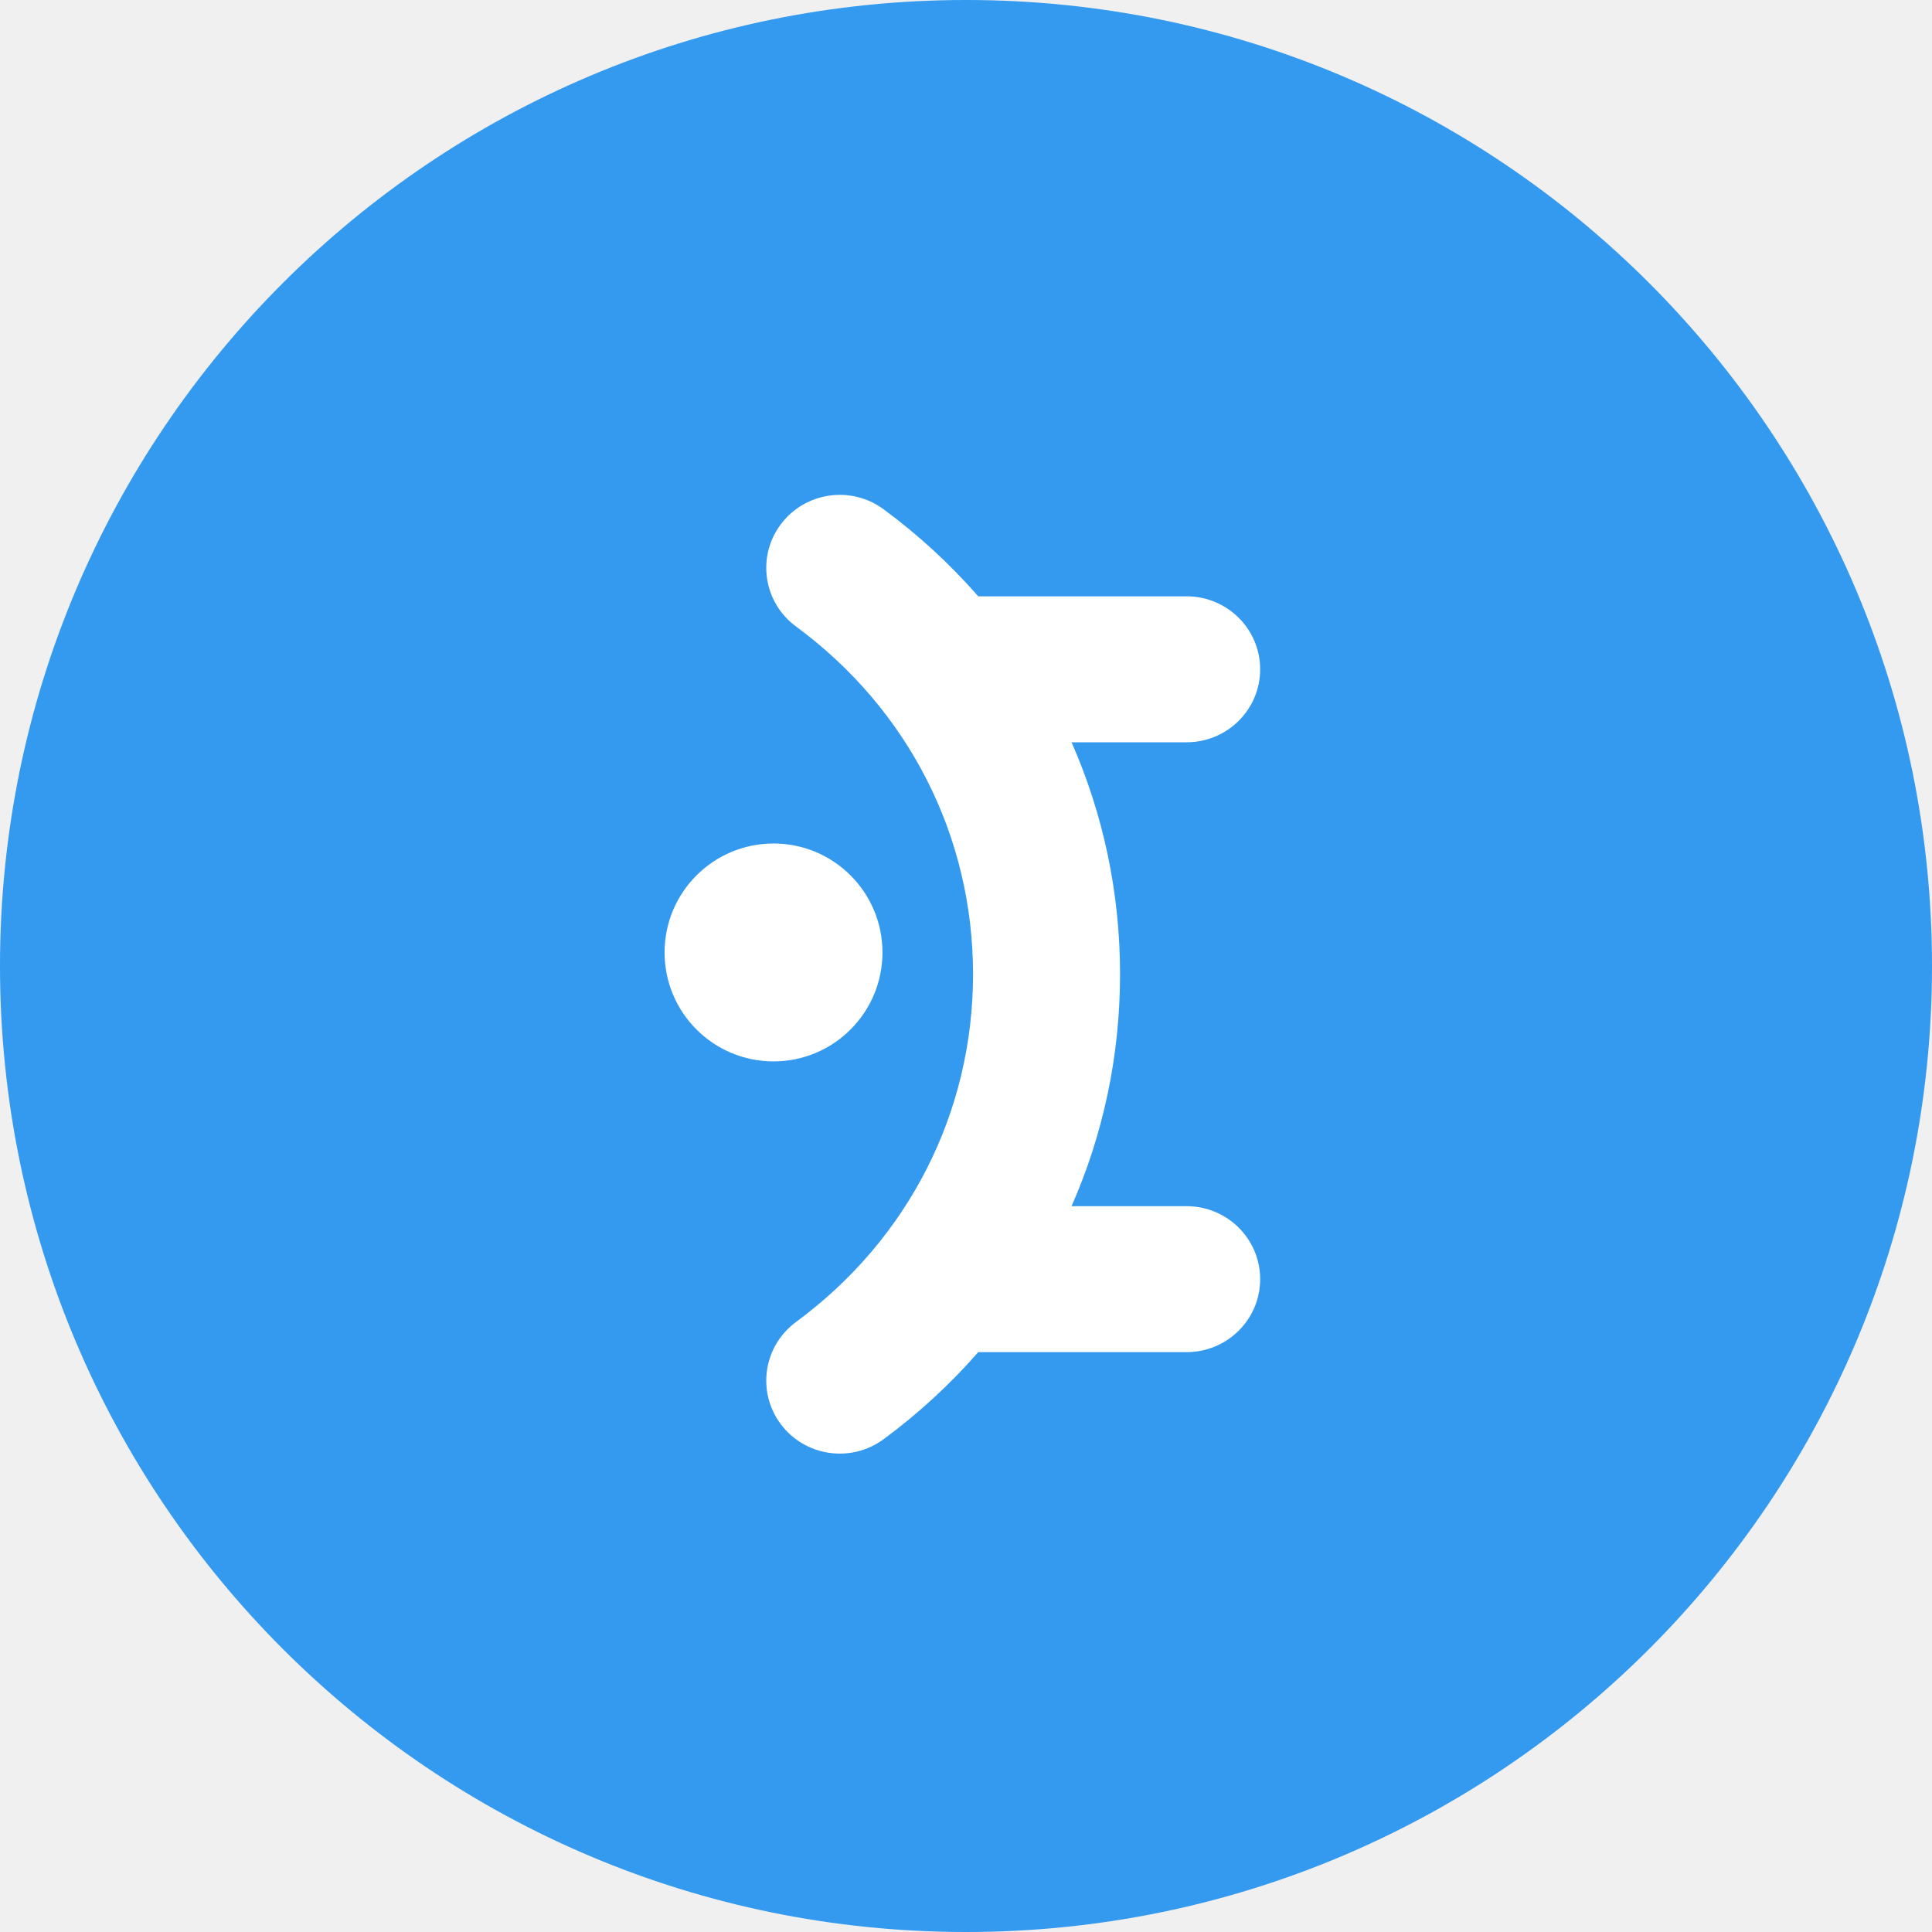
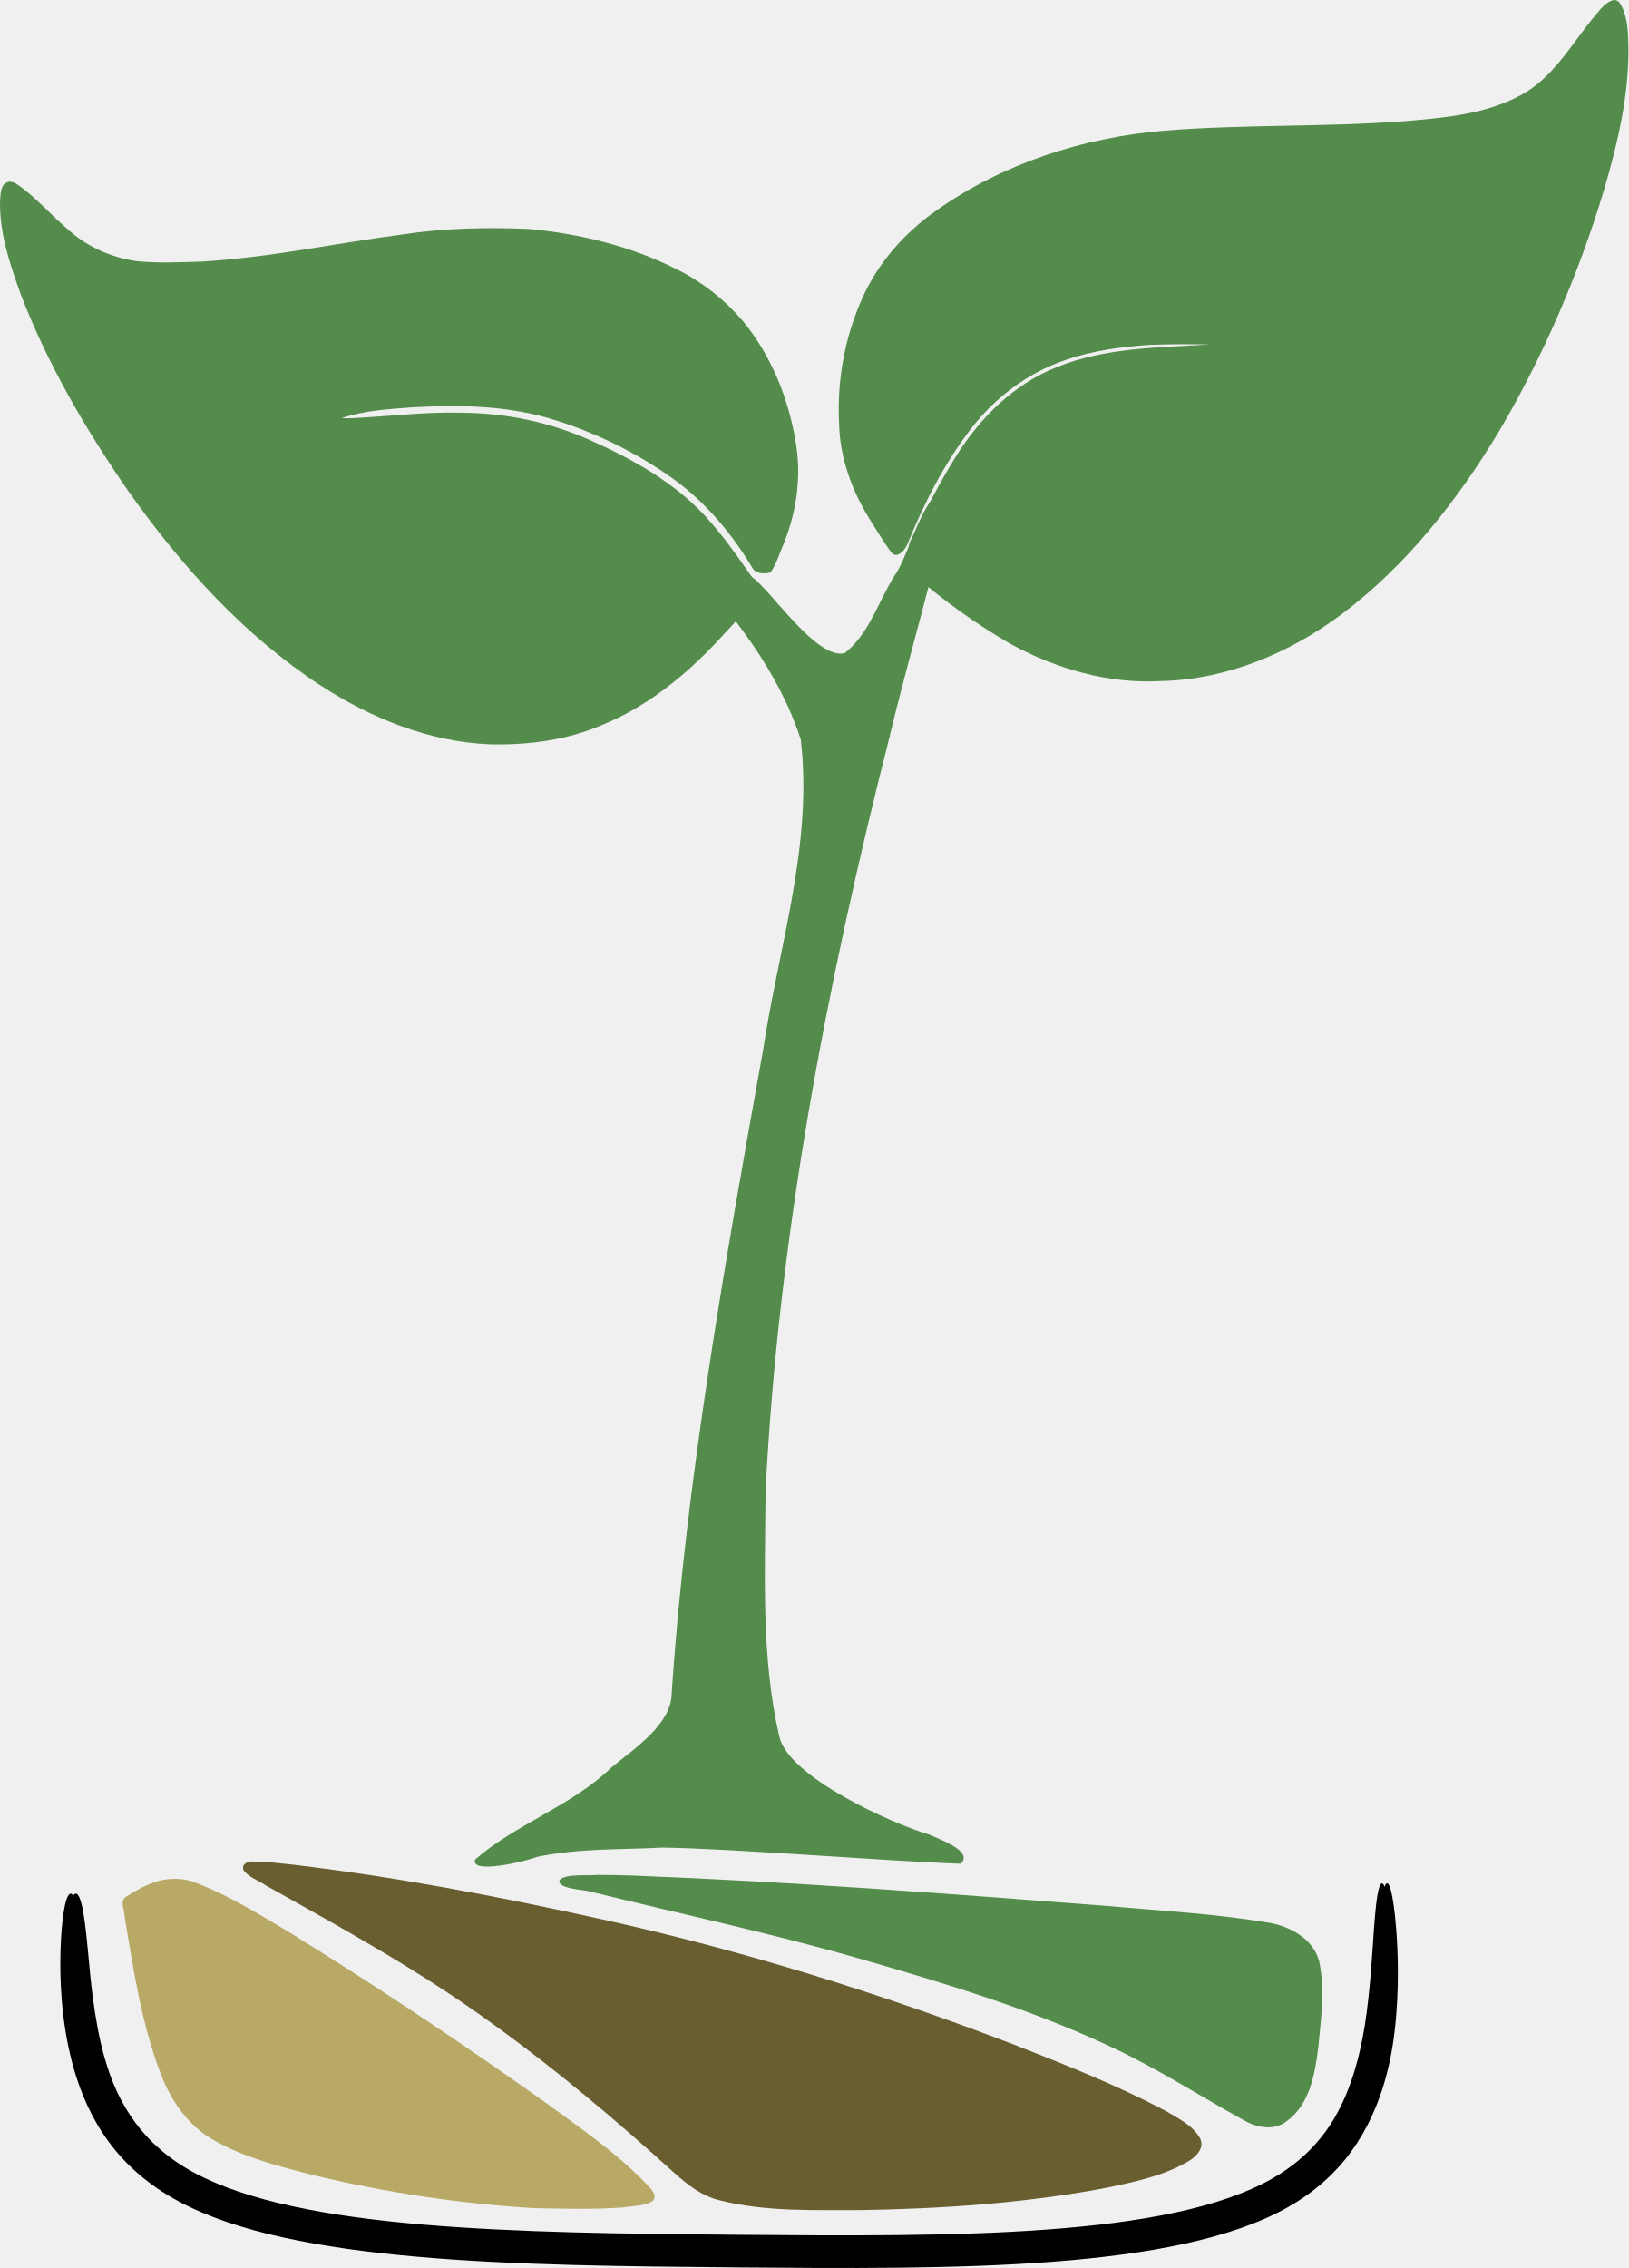
- <svg xmlns="http://www.w3.org/2000/svg" viewBox="0 0 500 500">
-   <g fill="none" fill-rule="evenodd">
-     <rect width="500" height="500" fill="#339AF0" rx="250" />
-     <g fill="#FFF">
-       <path fill-rule="nonzero" d="M202.055 135.706c-6.26 8.373-4.494 20.208 3.944 26.42 29.122 21.45 45.824 54.253 45.824 90.005 0 35.752-16.702 68.559-45.824 90.005-8.436 6.215-10.206 18.043-3.944 26.42 6.26 8.378 18.173 10.13 26.611 3.916a153.835 153.835 0 0024.509-22.54h53.93c10.506 0 19.023-8.455 19.023-18.885 0-10.43-8.517-18.886-19.023-18.886h-29.79c8.196-18.594 12.553-38.923 12.553-60.03s-4.357-41.436-12.552-60.03h29.79c10.505 0 19.022-8.455 19.022-18.885 0-10.43-8.517-18.886-19.023-18.886h-53.93a153.835 153.835 0 00-24.509-22.54c-8.438-6.215-20.351-4.46-26.61 3.916z" />
-       <path d="M171.992 246.492c0-15.572 12.624-28.195 28.196-28.195 15.572 0 28.195 12.623 28.195 28.195 0 15.572-12.623 28.196-28.195 28.196-15.572 0-28.196-12.624-28.196-28.196z" />
-     </g>
+ <svg xmlns="http://www.w3.org/2000/svg" width="117.868mm" height="164.127mm" viewBox="0 0 117.868 164.127" version="1.1" id="svg8">
+   <defs id="defs2">
+     </defs>
+   <g id="layer1" transform="translate(-48.86905,-65.56938)">
+     <path style="fill:#000000;fill-rule:nonzero;stroke:none;stroke-width:0.7;stroke-linecap:round;stroke-linejoin:miter;stroke-miterlimit:4;stroke-dasharray:none;stroke-opacity:1" d="m 56.431,214.453 c -0.807,-2.846 -1.064,-6.323 -1.189,-7.635 -0.178,-1.856 -0.301,-2.794 -0.471,-3.46 -0.309,-1.208 -0.597,-0.6 -0.597,-0.6 0,0 -0.301,-0.602 -0.585,0.611 -0.13,0.556 -0.299,1.722 -0.343,3.518 -0.038,1.547 -0.02,4.796 0.912,8.199 1.108,3.978 3.28,7.434 7.633,9.784 8.282,4.471 24.462,4.645 40.304,4.782 15.842,0.137 31.903,0.242 40.02,-4.371 1.691,-0.961 3.043,-2.119 4.131,-3.454 2.539,-3.166 3.307,-6.946 3.574,-9.336 0,0 0,0 0,0 0.358,-3.085 0.213,-5.902 0.114,-7.227 -0.117,-1.556 -0.276,-2.482 -0.397,-2.921 -0.255,-0.931 -0.451,-0.236 -0.451,-0.236 0,0 -0.217,-0.69 -0.444,0.249 -0.121,0.499 -0.219,1.317 -0.334,2.911 -0.072,1.01 -0.247,4.361 -0.661,6.924 0,0 0,0 0,0 -0.362,2.171 -1.123,5.613 -3.23,8.144 -0.894,1.096 -2.032,2.077 -3.469,2.894 -7.518,4.273 -22.994,4.2 -38.833,4.063 -15.84,-0.137 -31.484,-0.332 -39.203,-4.499 -3.649,-1.969 -5.522,-4.899 -6.48,-8.34 z" id="path833" />
  </g>
+   <g id="layer2" transform="translate(-48.86905,-65.56938)">
+     <path style="fill:#548c4c;fill-opacity:1;stroke:#000000;stroke-width:0;stroke-linecap:round;stroke-linejoin:round;stroke-miterlimit:4;stroke-dasharray:none;stroke-opacity:1;paint-order:normal" d="m 92.079,201.251 c -0.528,0.071 -2.34,-0.108 -2.709,0.374 -0.209,0.641 1.771,0.687 2.183,0.821 6.461,1.596 12.97,2.986 19.371,4.817 6.236,1.797 12.496,3.663 18.387,6.445 3.316,1.54 6.391,3.529 9.583,5.296 0.933,0.531 2.182,0.789 3.098,0.076 1.696,-1.224 2.061,-3.46 2.299,-5.396 0.187,-1.949 0.47,-3.945 0.118,-5.89 -0.252,-1.731 -1.954,-2.746 -3.537,-3.056 -3.918,-0.679 -7.901,-0.88 -11.856,-1.241 -11.442,-0.885 -22.889,-1.756 -34.358,-2.202 -0.859,-0.026 -1.719,-0.049 -2.578,-0.044 z" id="path929" />
+     <path style="fill:#685e30;fill-opacity:1;stroke:#000000;stroke-width:0;stroke-linecap:round;stroke-linejoin:round;stroke-miterlimit:4;stroke-dasharray:none;stroke-opacity:1;paint-order:normal" d="m 67.187,200.28 c -0.37,-0.063 -0.885,0.217 -0.68,0.648 0.409,0.517 1.09,0.733 1.627,1.096 5.599,3.133 11.228,6.232 16.416,10.022 4.603,3.308 8.929,6.975 13.124,10.766 0.963,0.87 2.026,1.699 3.319,1.994 3.297,0.831 6.731,0.69 10.103,0.702 5.973,-0.094 11.963,-0.501 17.84,-1.611 2.051,-0.437 4.172,-0.858 5.992,-1.95 0.547,-0.322 1.153,-0.976 0.796,-1.649 -0.548,-0.954 -1.605,-1.445 -2.515,-1.989 -3.558,-1.873 -7.307,-3.352 -11.046,-4.817 -9.72,-3.719 -19.686,-6.823 -29.855,-9.058 -7.413,-1.637 -14.883,-3.064 -22.426,-3.949 -0.896,-0.092 -1.795,-0.199 -2.697,-0.204 z" id="path931" />
+     <path style="fill:#b8a966;fill-opacity:1;stroke:#000000;stroke-width:0;stroke-linecap:round;stroke-linejoin:round;stroke-miterlimit:4;stroke-dasharray:none;stroke-opacity:1;paint-order:normal" d="m 61.309,201.544 c -1.238,0.028 -2.354,0.684 -3.378,1.319 -0.385,0.384 -0.034,0.972 -0.034,1.442 0.632,3.822 1.214,7.698 2.605,11.334 0.722,1.91 1.939,3.699 3.733,4.743 2.254,1.319 4.823,1.951 7.33,2.602 5.249,1.251 10.607,2.068 15.994,2.383 2.14,0.041 4.287,0.105 6.423,-0.056 0.699,-0.114 1.466,-0.088 2.098,-0.437 0.422,-0.392 -0.072,-0.898 -0.361,-1.191 -2.215,-2.343 -4.91,-4.15 -7.494,-6.052 -6.014,-4.271 -12.157,-8.364 -18.432,-12.24 -2.21,-1.307 -4.404,-2.695 -6.819,-3.595 -0.53,-0.213 -1.096,-0.281 -1.664,-0.252 z" id="path933" />
+     <path style="fill:#548c4c;fill-opacity:1;stroke:#000000;stroke-width:0;stroke-linecap:round;stroke-linejoin:round;stroke-miterlimit:4;stroke-dasharray:none;stroke-opacity:1;paint-order:normal" d="m 165.66,65.572 c -0.72,0.195 -1.119,0.92 -1.596,1.437 -1.55,1.94 -2.864,4.243 -5.126,5.45 -2.584,1.392 -5.54,1.639 -8.403,1.879 -5.789,0.44 -11.618,0.217 -17.416,0.687 -5.867,0.5 -11.687,2.377 -16.51,5.8 -2.32,1.631 -4.253,3.843 -5.386,6.456 -1.221,2.773 -1.769,5.832 -1.621,8.858 0.035,2.568 0.963,5.046 2.332,7.194 0.505,0.779 0.966,1.608 1.547,2.323 0.453,0.269 0.884,-0.302 1.059,-0.683 1.205,-2.981 2.681,-5.873 4.644,-8.423 1.741,-2.248 4.152,-4.037 6.827,-4.936 1.923,-0.668 4.045,-0.952 6.106,-1.089 1.43,-0.051 2.876,-0.052 4.303,-0.026 -3.715,0.222 -7.559,0.22 -11.062,1.639 -3.063,1.207 -5.502,3.612 -7.237,6.364 -1.241,1.969 -2.29,4.053 -3.32,6.138 -0.172,0.291 -0.227,0.68 0.065,0.912 0.295,0.545 0.108,1.191 0.298,1.75 2.12,1.813 4.399,3.453 6.816,4.848 3.323,1.822 7.119,2.926 10.931,2.706 4.739,-0.106 9.301,-2.021 13.064,-4.835 4.714,-3.542 8.409,-8.268 11.429,-13.293 3.209,-5.464 5.728,-11.331 7.561,-17.394 1.012,-3.463 1.857,-7.032 1.765,-10.664 -0.031,-0.977 -0.086,-2.034 -0.613,-2.885 -0.104,-0.142 -0.279,-0.234 -0.457,-0.214 z" id="path943" />
+     <path style="fill:#548c4c;fill-opacity:1;stroke:#000000;stroke-width:0;stroke-linecap:round;stroke-linejoin:round;stroke-miterlimit:4;stroke-dasharray:none;stroke-opacity:1;paint-order:normal" d="m 49.51,78.725 c -0.628,0.125 -0.597,0.919 -0.64,1.421 -0.036,2.315 0.72,4.551 1.494,6.704 1.94,5.053 4.686,9.762 7.756,14.205 3.83,5.43 8.377,10.482 13.974,14.134 3.637,2.353 7.814,4.054 12.18,4.242 2.777,0.073 5.598,-0.287 8.165,-1.394 3.231,-1.309 5.99,-3.539 8.356,-6.064 1.024,-1.118 2.104,-2.202 2.992,-3.432 0.172,-0.486 -0.373,-0.793 -0.497,-1.217 -1.054,-1.527 -2.135,-3.05 -3.388,-4.423 -2.291,-2.464 -5.286,-4.129 -8.331,-5.482 -2.898,-1.297 -6.062,-1.956 -9.234,-1.98 -2.676,-0.079 -5.337,0.267 -8.005,0.394 -0.242,0.007 -0.512,0.009 -0.736,-0.002 1.632,-0.56 3.355,-0.646 5.072,-0.781 3.495,-0.19 7.04,-0.15 10.411,0.931 3.031,0.953 5.956,2.403 8.552,4.263 2.355,1.711 4.267,4.01 5.763,6.53 0.302,0.343 0.852,0.32 1.256,0.224 0.431,-0.651 0.66,-1.428 0.97,-2.147 0.922,-2.317 1.276,-4.876 0.834,-7.342 -0.527,-3.154 -1.776,-6.235 -3.819,-8.714 -1.313,-1.534 -2.917,-2.811 -4.727,-3.711 -3.344,-1.703 -7.059,-2.602 -10.783,-2.946 -3.074,-0.132 -6.164,-0.062 -9.209,0.408 -4.869,0.646 -9.704,1.689 -14.589,1.96 -1.5,0.043 -3.027,0.11 -4.521,-0.033 -1.899,-0.257 -3.727,-1.082 -5.138,-2.408 -1.225,-1.041 -2.273,-2.3 -3.615,-3.197 -0.165,-0.092 -0.351,-0.167 -0.544,-0.145 z" id="path945" />
+     <path style="fill:#548c4c;fill-opacity:1;stroke:#000000;stroke-width:0;stroke-linecap:round;stroke-linejoin:round;stroke-miterlimit:4;stroke-dasharray:none;stroke-opacity:1;paint-order:normal" d="m 116.914,101.158 c -1.406,0.86 -2.312,4.643 -3.226,5.961 -1.22,1.875 -1.876,4.312 -3.68,5.716 -2.04,0.497 -5.296,-4.521 -6.718,-5.511 -2.351,-2.058 -8.229,-4.894 -11.07,-6.26 -1.265,0.173 5.697,4.607 6.158,5.071 3.493,3.782 6.835,7.972 8.451,12.95 0.898,7.631 -1.613,15.057 -2.735,22.525 -2.685,14.909 -5.612,31.367 -6.605,46.482 -0.02,2.229 -2.594,3.934 -4.351,5.367 -2.876,2.802 -6.87,4.061 -9.879,6.676 -0.396,1.137 3.894,0.078 4.491,-0.196 3.231,-0.637 5.779,-0.496 9.06,-0.669 4.995,0.064 16.629,1.011 21.6,1.17 0.966,-0.927 -1.63,-1.79 -2.258,-2.101 -2.735,-0.802 -10.281,-4.207 -10.88,-7.128 -1.329,-5.749 -1.021,-11.792 -0.992,-17.69 0.931,-18.466 4.408,-36.702 8.969,-54.599 1.203,-5.14 3.659,-13.404 4.646,-18.576 -0.026,-0.271 -0.689,0.776 -0.98,0.813 z" id="path947" />
+   </g>
+   <g id="layer3" transform="translate(-48.86905,-65.56938)" />
</svg>
